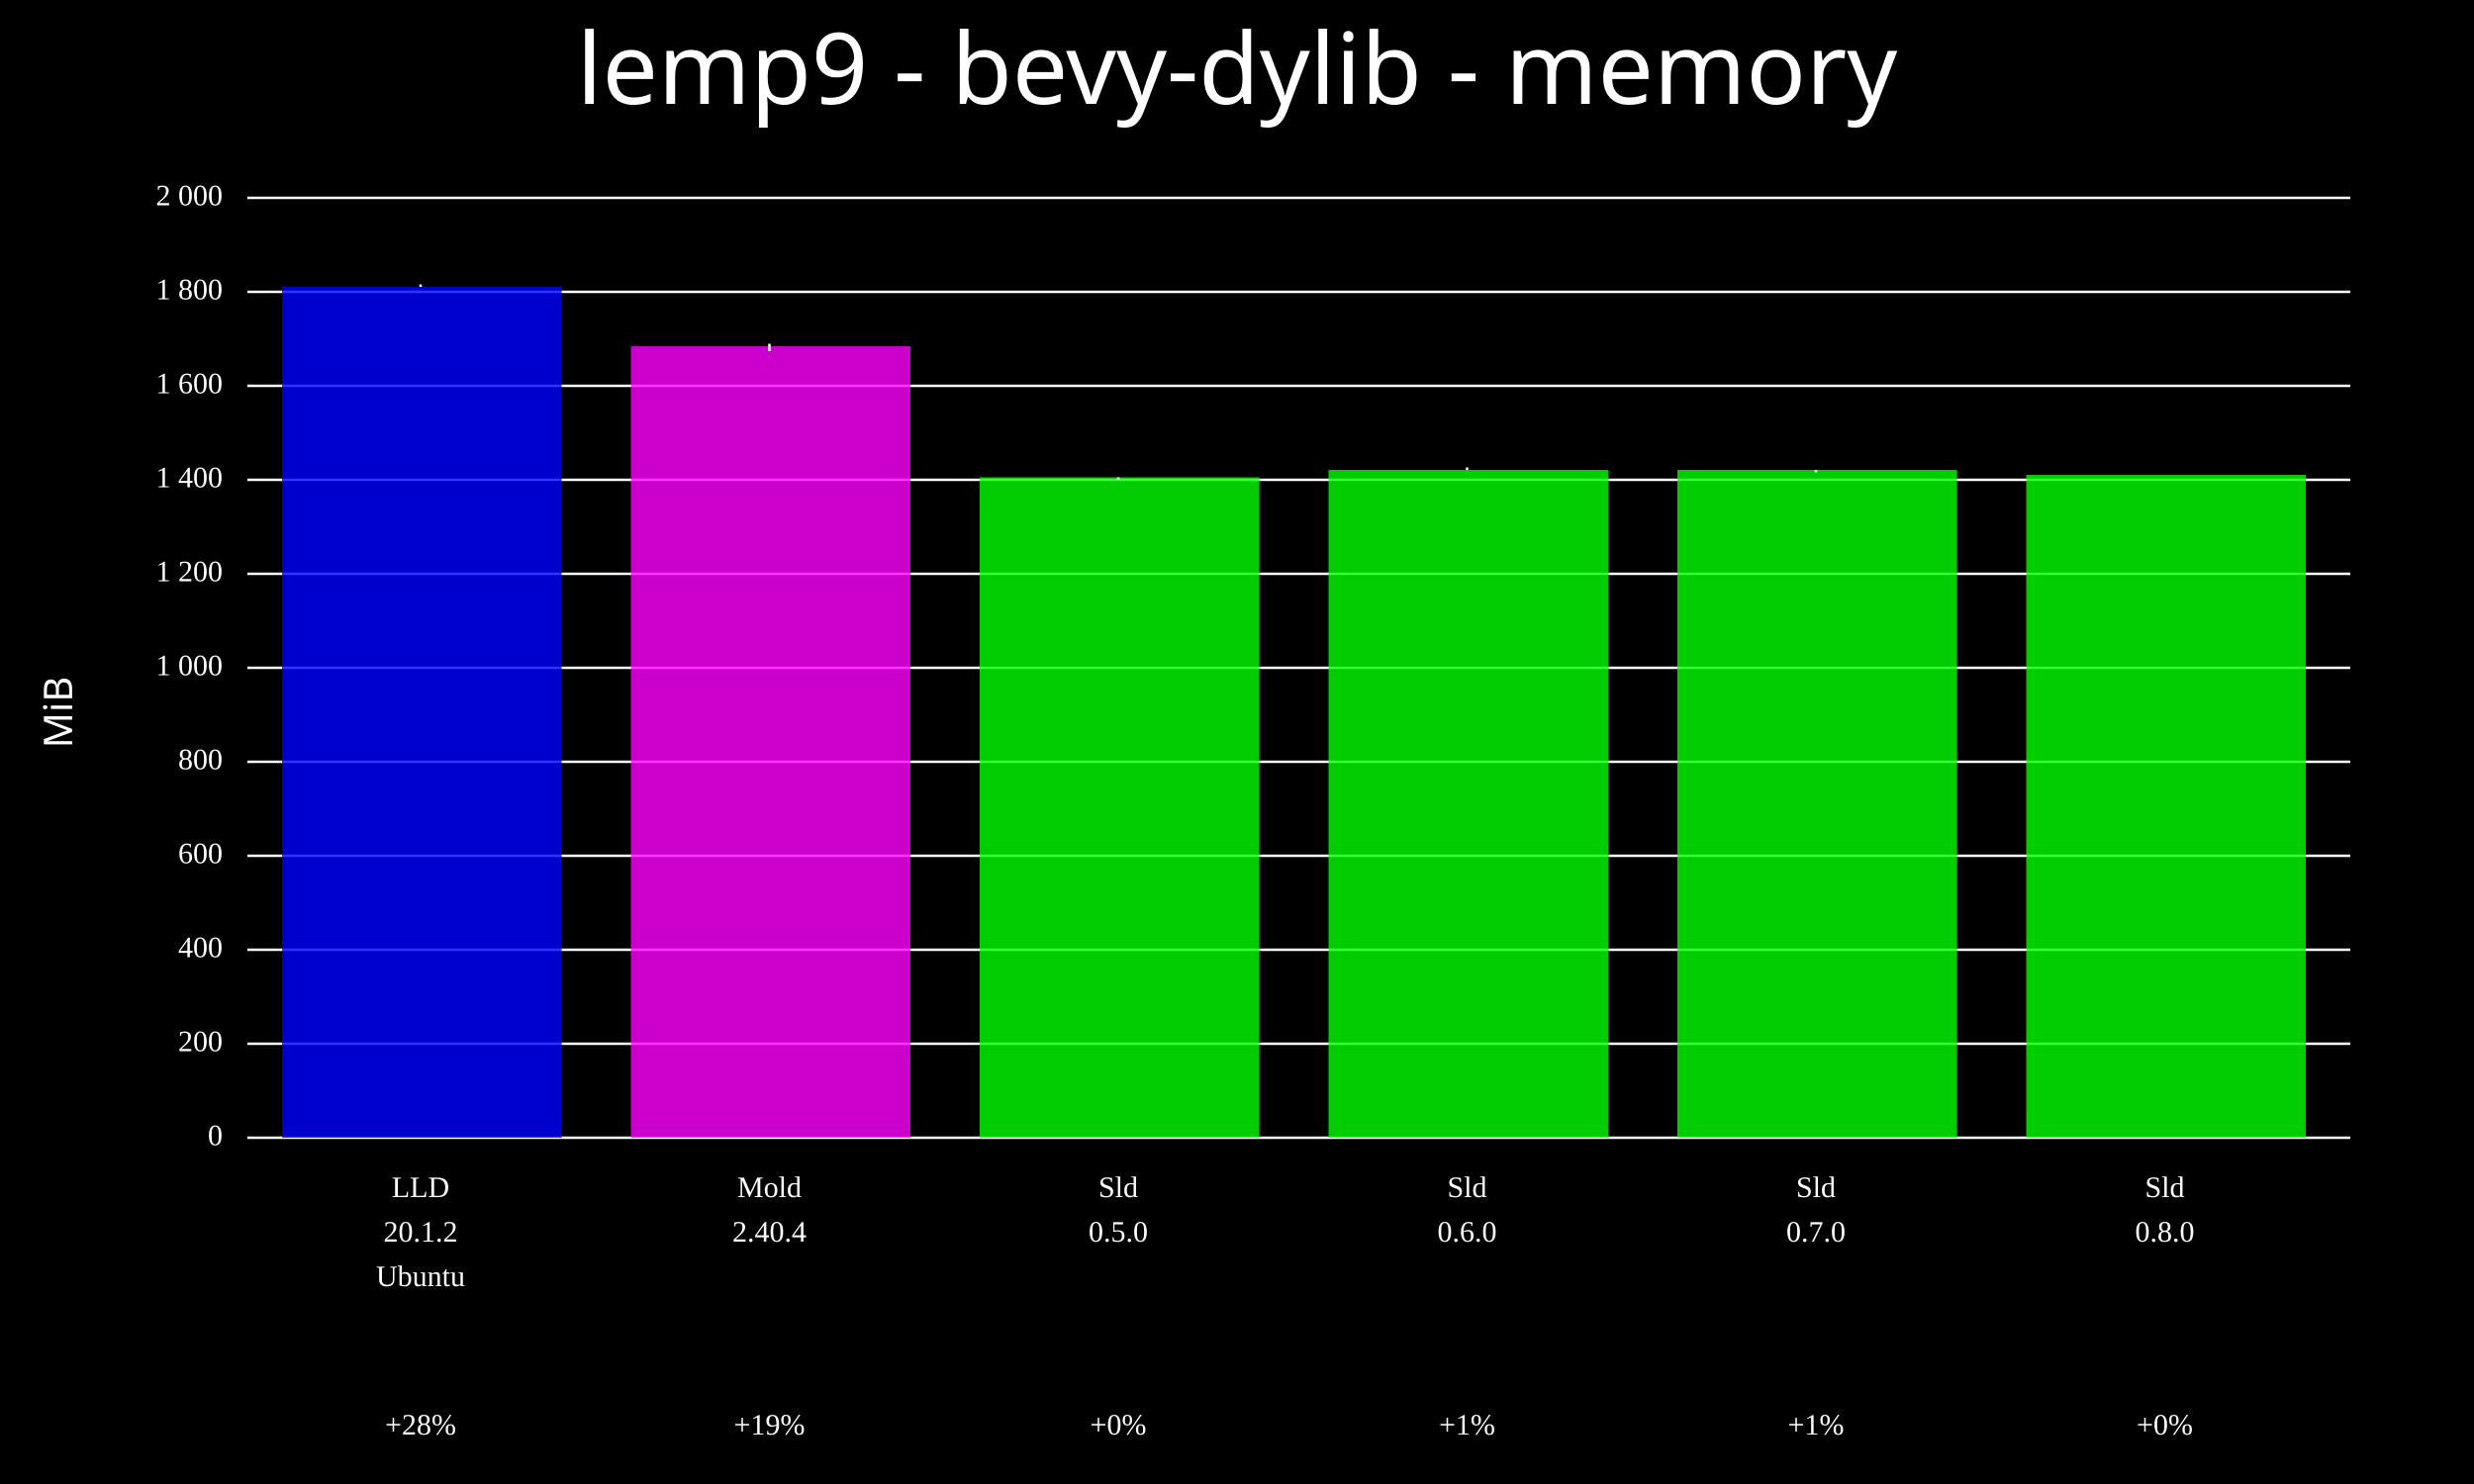
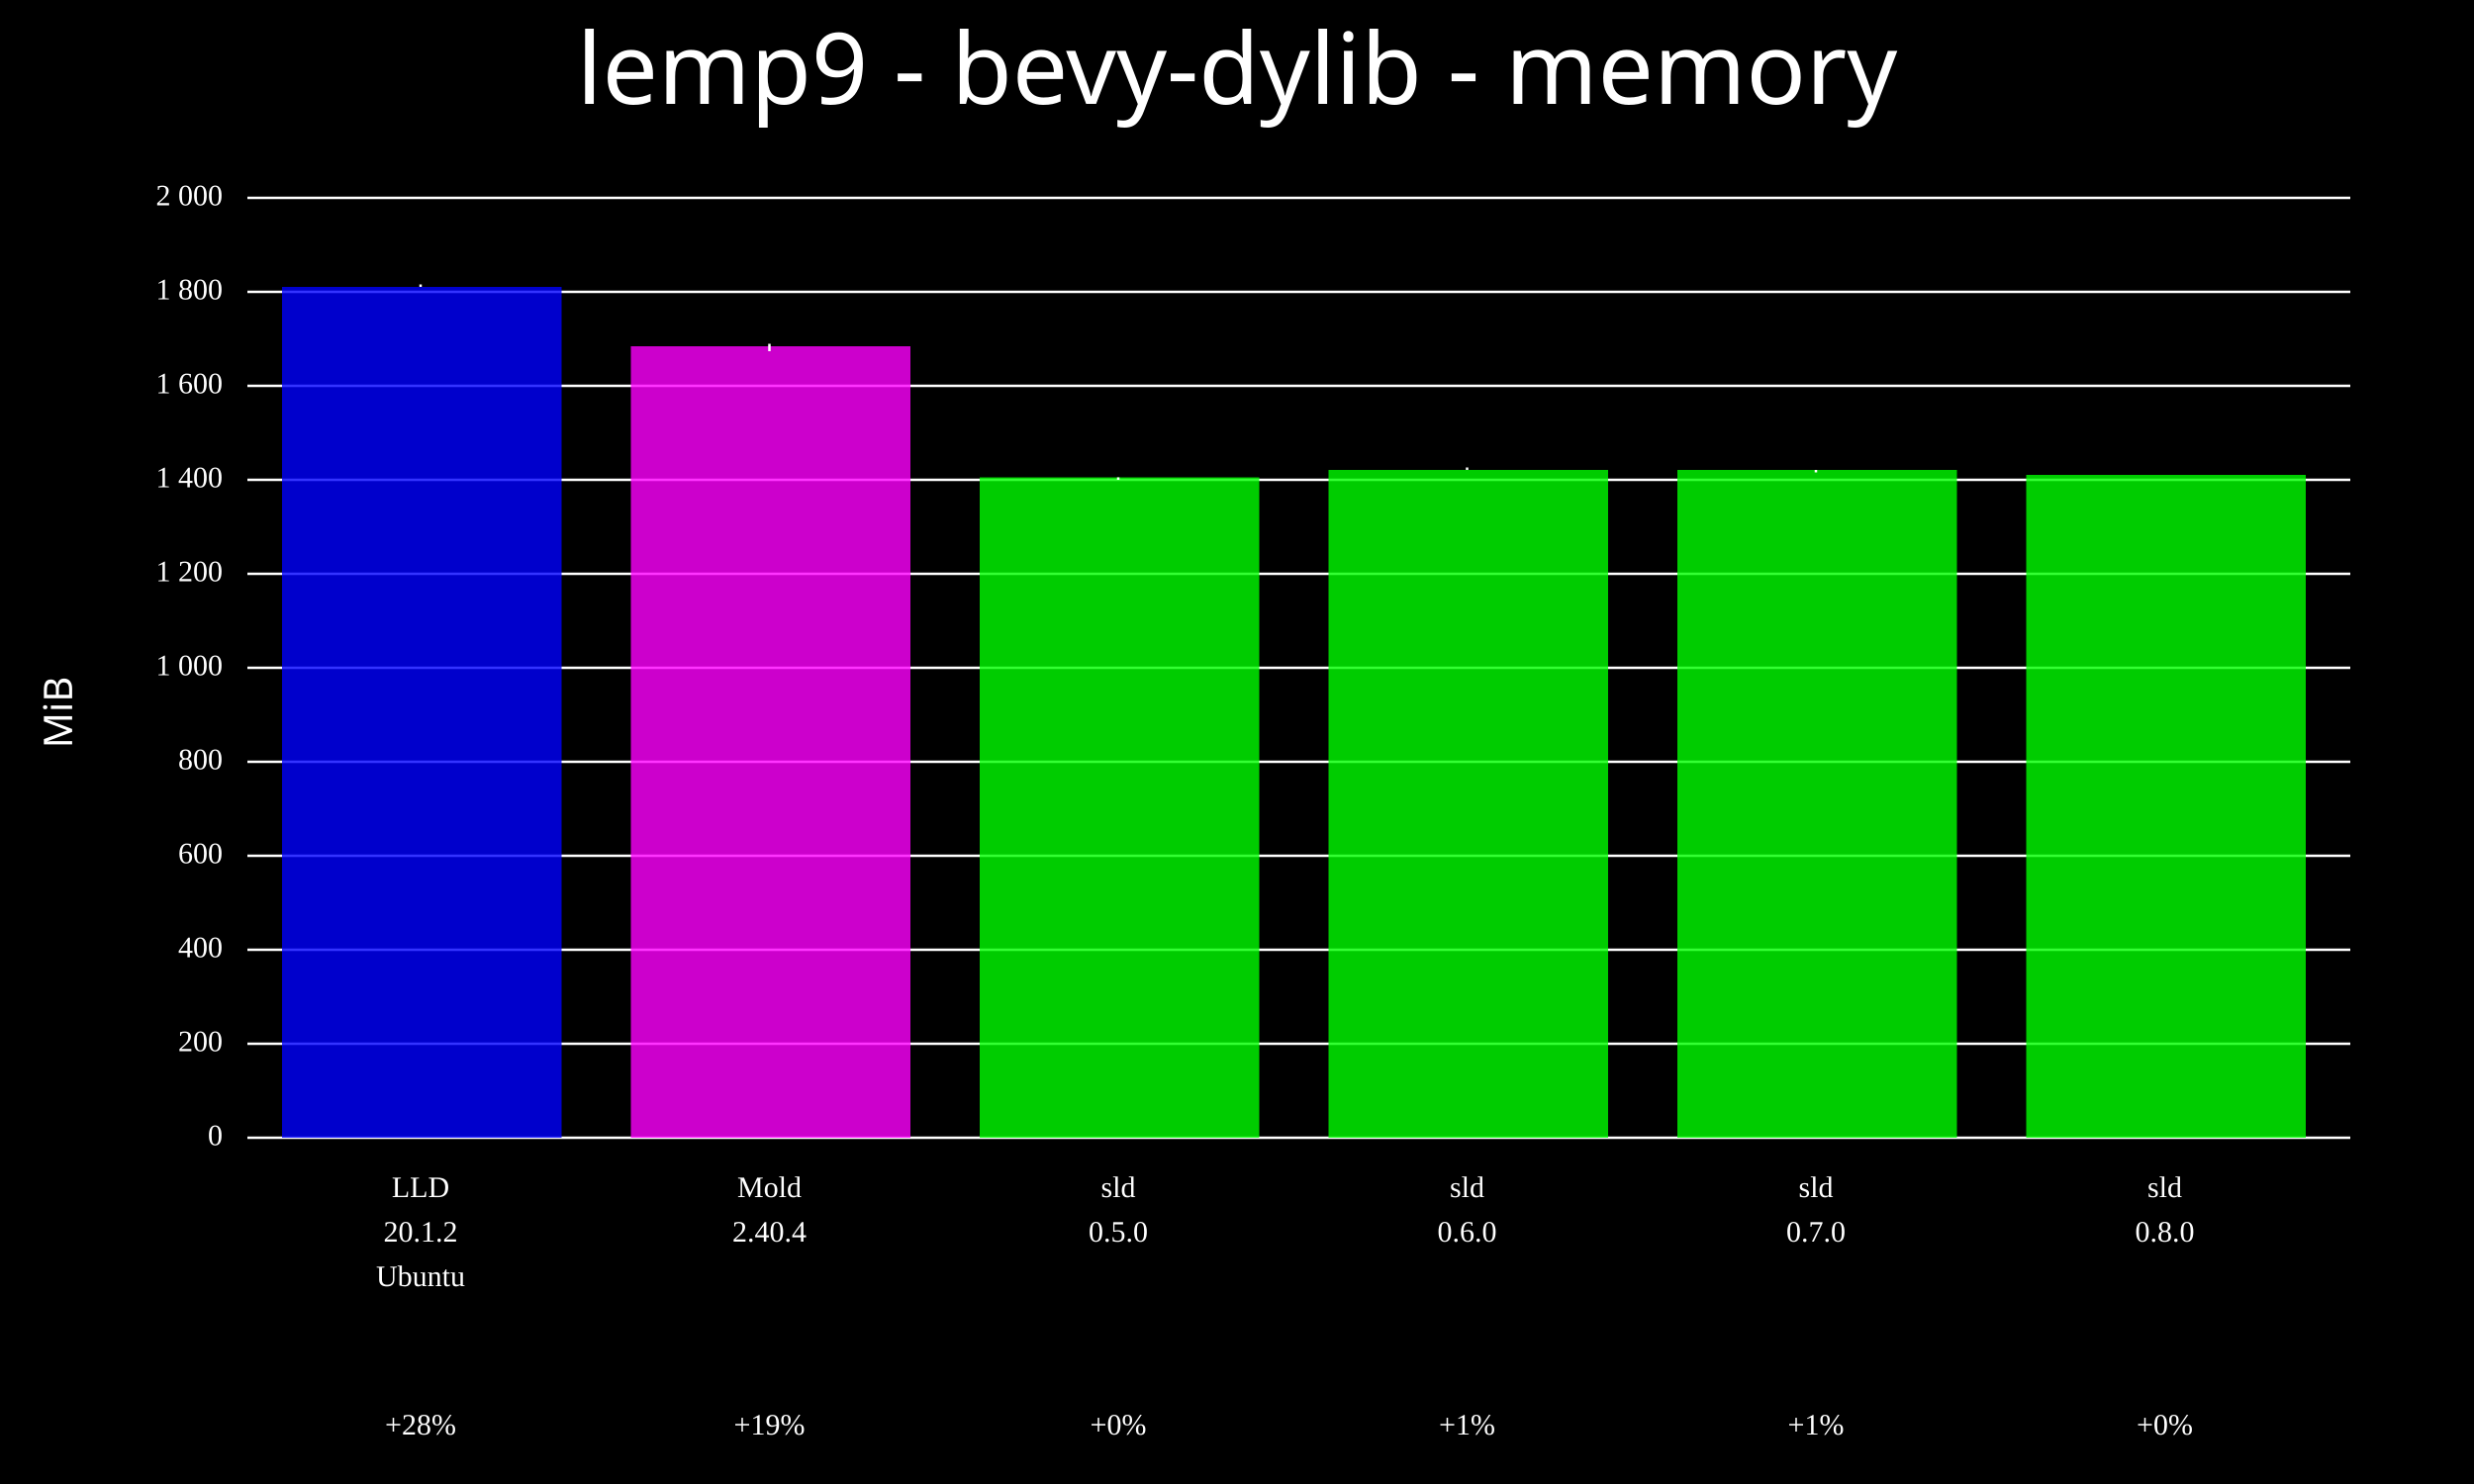
<svg xmlns="http://www.w3.org/2000/svg" width="1000" height="600" viewBox="0 0 1000 600">
  <rect x="0" y="0" width="1000" height="600" fill="#000000" />
  <text x="500" y="10" dy="0.8em" text-anchor="middle" font-family="sans-serif" font-size="40" fill="#FFFFFF">
lemp9 - bevy-dylib - memory</text>
  <text x="5" y="300" dy="0.76em" text-anchor="middle" font-family="sans-serif" font-size="16" fill="#FFFFFF" transform="rotate(270, 5, 288)">MiB</text>
  <line x1="100" y1="460" x2="950" y2="460" stroke="#FFFFFF" />
  <text x="90" y="460" dy="0.5ex" text-anchor="end" fill="#FFFFFF">0</text>
  <line x1="100" y1="422" x2="950" y2="422" stroke="#FFFFFF" />
  <text x="90" y="422" dy="0.5ex" text-anchor="end" fill="#FFFFFF">200</text>
  <line x1="100" y1="384" x2="950" y2="384" stroke="#FFFFFF" />
  <text x="90" y="384" dy="0.5ex" text-anchor="end" fill="#FFFFFF">400</text>
  <line x1="100" y1="346" x2="950" y2="346" stroke="#FFFFFF" />
  <text x="90" y="346" dy="0.5ex" text-anchor="end" fill="#FFFFFF">600</text>
  <line x1="100" y1="308" x2="950" y2="308" stroke="#FFFFFF" />
  <text x="90" y="308" dy="0.5ex" text-anchor="end" fill="#FFFFFF">800</text>
  <line x1="100" y1="270" x2="950" y2="270" stroke="#FFFFFF" />
  <text x="90" y="270" dy="0.5ex" text-anchor="end" fill="#FFFFFF">1 000</text>
  <line x1="100" y1="232" x2="950" y2="232" stroke="#FFFFFF" />
  <text x="90" y="232" dy="0.5ex" text-anchor="end" fill="#FFFFFF">1 200</text>
  <line x1="100" y1="194" x2="950" y2="194" stroke="#FFFFFF" />
  <text x="90" y="194" dy="0.5ex" text-anchor="end" fill="#FFFFFF">1 400</text>
  <line x1="100" y1="156" x2="950" y2="156" stroke="#FFFFFF" />
  <text x="90" y="156" dy="0.5ex" text-anchor="end" fill="#FFFFFF">1 600</text>
  <line x1="100" y1="118" x2="950" y2="118" stroke="#FFFFFF" />
  <text x="90" y="118" dy="0.5ex" text-anchor="end" fill="#FFFFFF">1 800</text>
  <line x1="100" y1="80" x2="950" y2="80" stroke="#FFFFFF" />
  <text x="90" y="80" dy="0.5ex" text-anchor="end" fill="#FFFFFF">2 000</text>
  <rect fill="#0000FF" opacity="0.8" x="114" y="116" width="113" height="344" />
  <line stroke="#FFFFFF" x1="170" y1="115" x2="170" y2="116" />
  <text x="170" y="484" fill="#FFFFFF" text-anchor="middle">LLD</text>
  <text x="170" y="502" fill="#FFFFFF" text-anchor="middle">20.1.2</text>
  <text x="170" y="520" fill="#FFFFFF" text-anchor="middle">Ubuntu</text>
  <text x="170" y="580" fill="#FFFFFF" text-anchor="middle">+28%</text>
  <rect fill="#FF00FF" opacity="0.8" x="255" y="140" width="113" height="320" />
  <line stroke="#FFFFFF" x1="311" y1="139" x2="311" y2="142" />
  <text x="311" y="484" fill="#FFFFFF" text-anchor="middle">Mold</text>
  <text x="311" y="502" fill="#FFFFFF" text-anchor="middle">2.40.4</text>
  <text x="311" y="580" fill="#FFFFFF" text-anchor="middle">+19%</text>
  <rect fill="#00FF00" opacity="0.8" x="396" y="193" width="113" height="267" />
  <line stroke="#FFFFFF" x1="452" y1="193" x2="452" y2="194" />
-   <text x="452" y="484" fill="#FFFFFF" text-anchor="middle">Sld</text>
+   <text x="452" y="484" fill="#FFFFFF" text-anchor="middle">sld</text>
  <text x="452" y="502" fill="#FFFFFF" text-anchor="middle">0.5.0</text>
  <text x="452" y="580" fill="#FFFFFF" text-anchor="middle">+0%</text>
  <rect fill="#00FF00" opacity="0.8" x="537" y="190" width="113" height="270" />
  <line stroke="#FFFFFF" x1="593" y1="189" x2="593" y2="190" />
-   <text x="593" y="484" fill="#FFFFFF" text-anchor="middle">Sld</text>
+   <text x="593" y="484" fill="#FFFFFF" text-anchor="middle">sld</text>
  <text x="593" y="502" fill="#FFFFFF" text-anchor="middle">0.6.0</text>
  <text x="593" y="580" fill="#FFFFFF" text-anchor="middle">+1%</text>
  <rect fill="#00FF00" opacity="0.8" x="678" y="190" width="113" height="270" />
  <line stroke="#FFFFFF" x1="734" y1="190" x2="734" y2="191" />
-   <text x="734" y="484" fill="#FFFFFF" text-anchor="middle">Sld</text>
+   <text x="734" y="484" fill="#FFFFFF" text-anchor="middle">sld</text>
  <text x="734" y="502" fill="#FFFFFF" text-anchor="middle">0.7.0</text>
  <text x="734" y="580" fill="#FFFFFF" text-anchor="middle">+1%</text>
  <rect fill="#00FF00" opacity="0.8" x="819" y="192" width="113" height="268" />
  <line stroke="#FFFFFF" x1="875" y1="192" x2="875" y2="192" />
-   <text x="875" y="484" fill="#FFFFFF" text-anchor="middle">Sld</text>
+   <text x="875" y="484" fill="#FFFFFF" text-anchor="middle">sld</text>
  <text x="875" y="502" fill="#FFFFFF" text-anchor="middle">0.8.0</text>
  <text x="875" y="580" fill="#FFFFFF" text-anchor="middle">+0%</text>
</svg>
